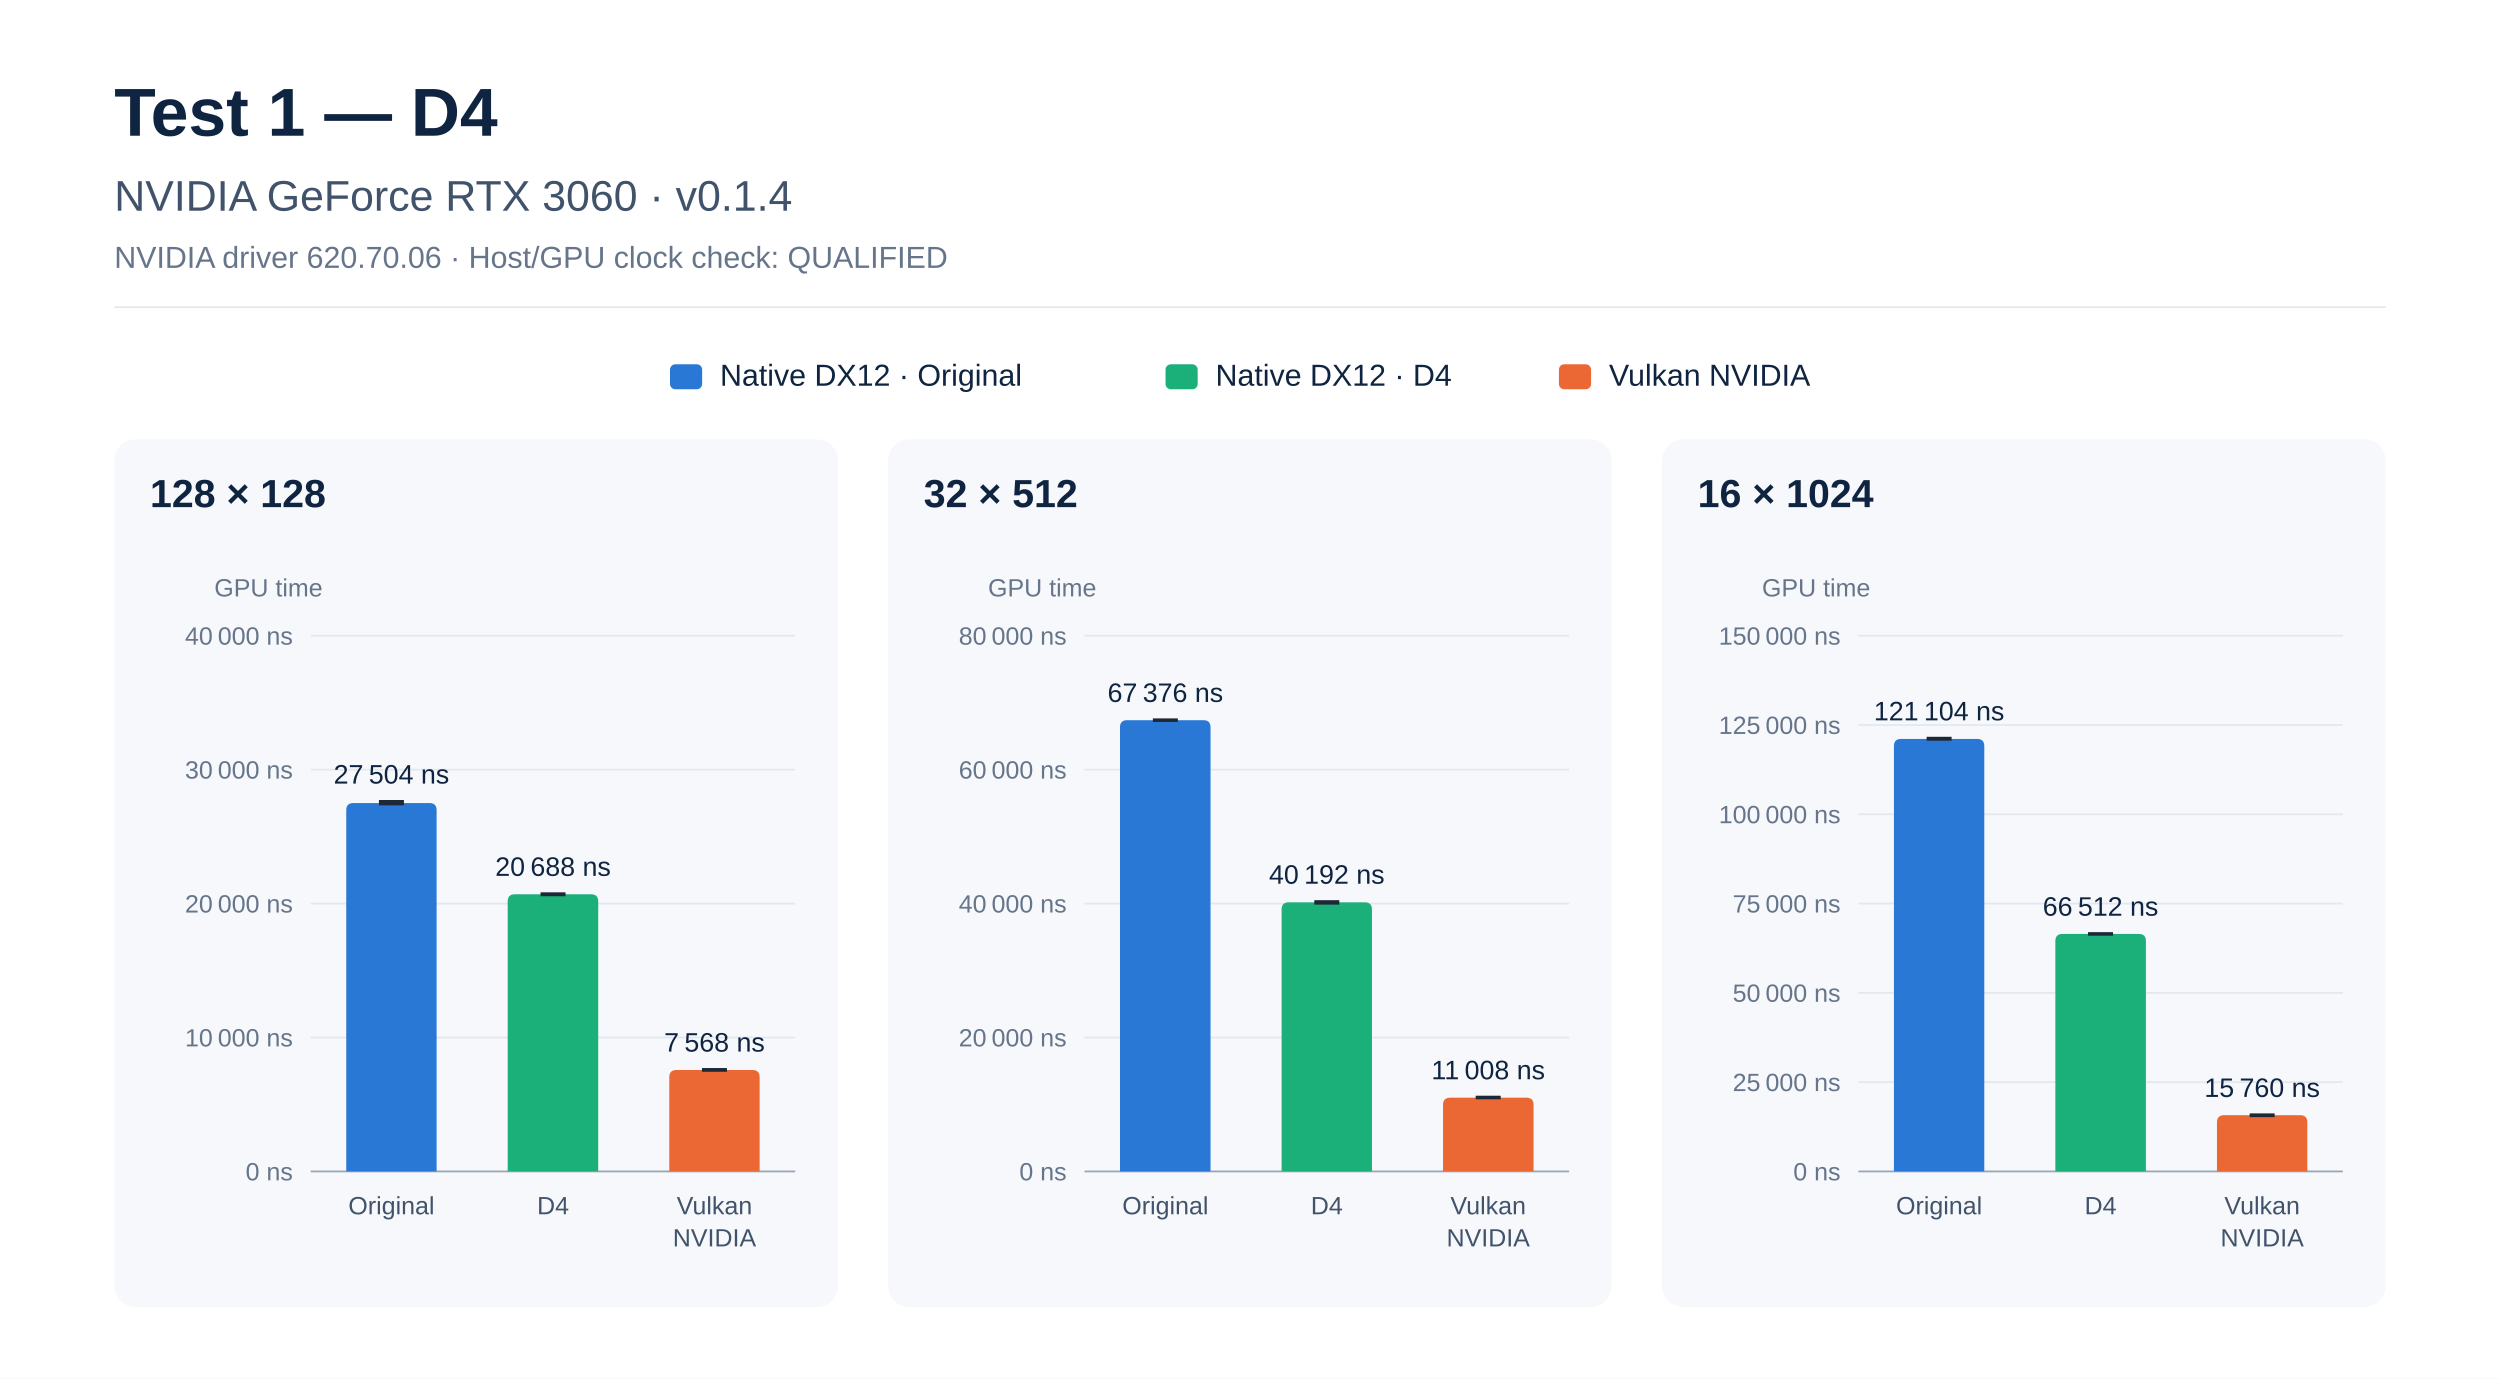
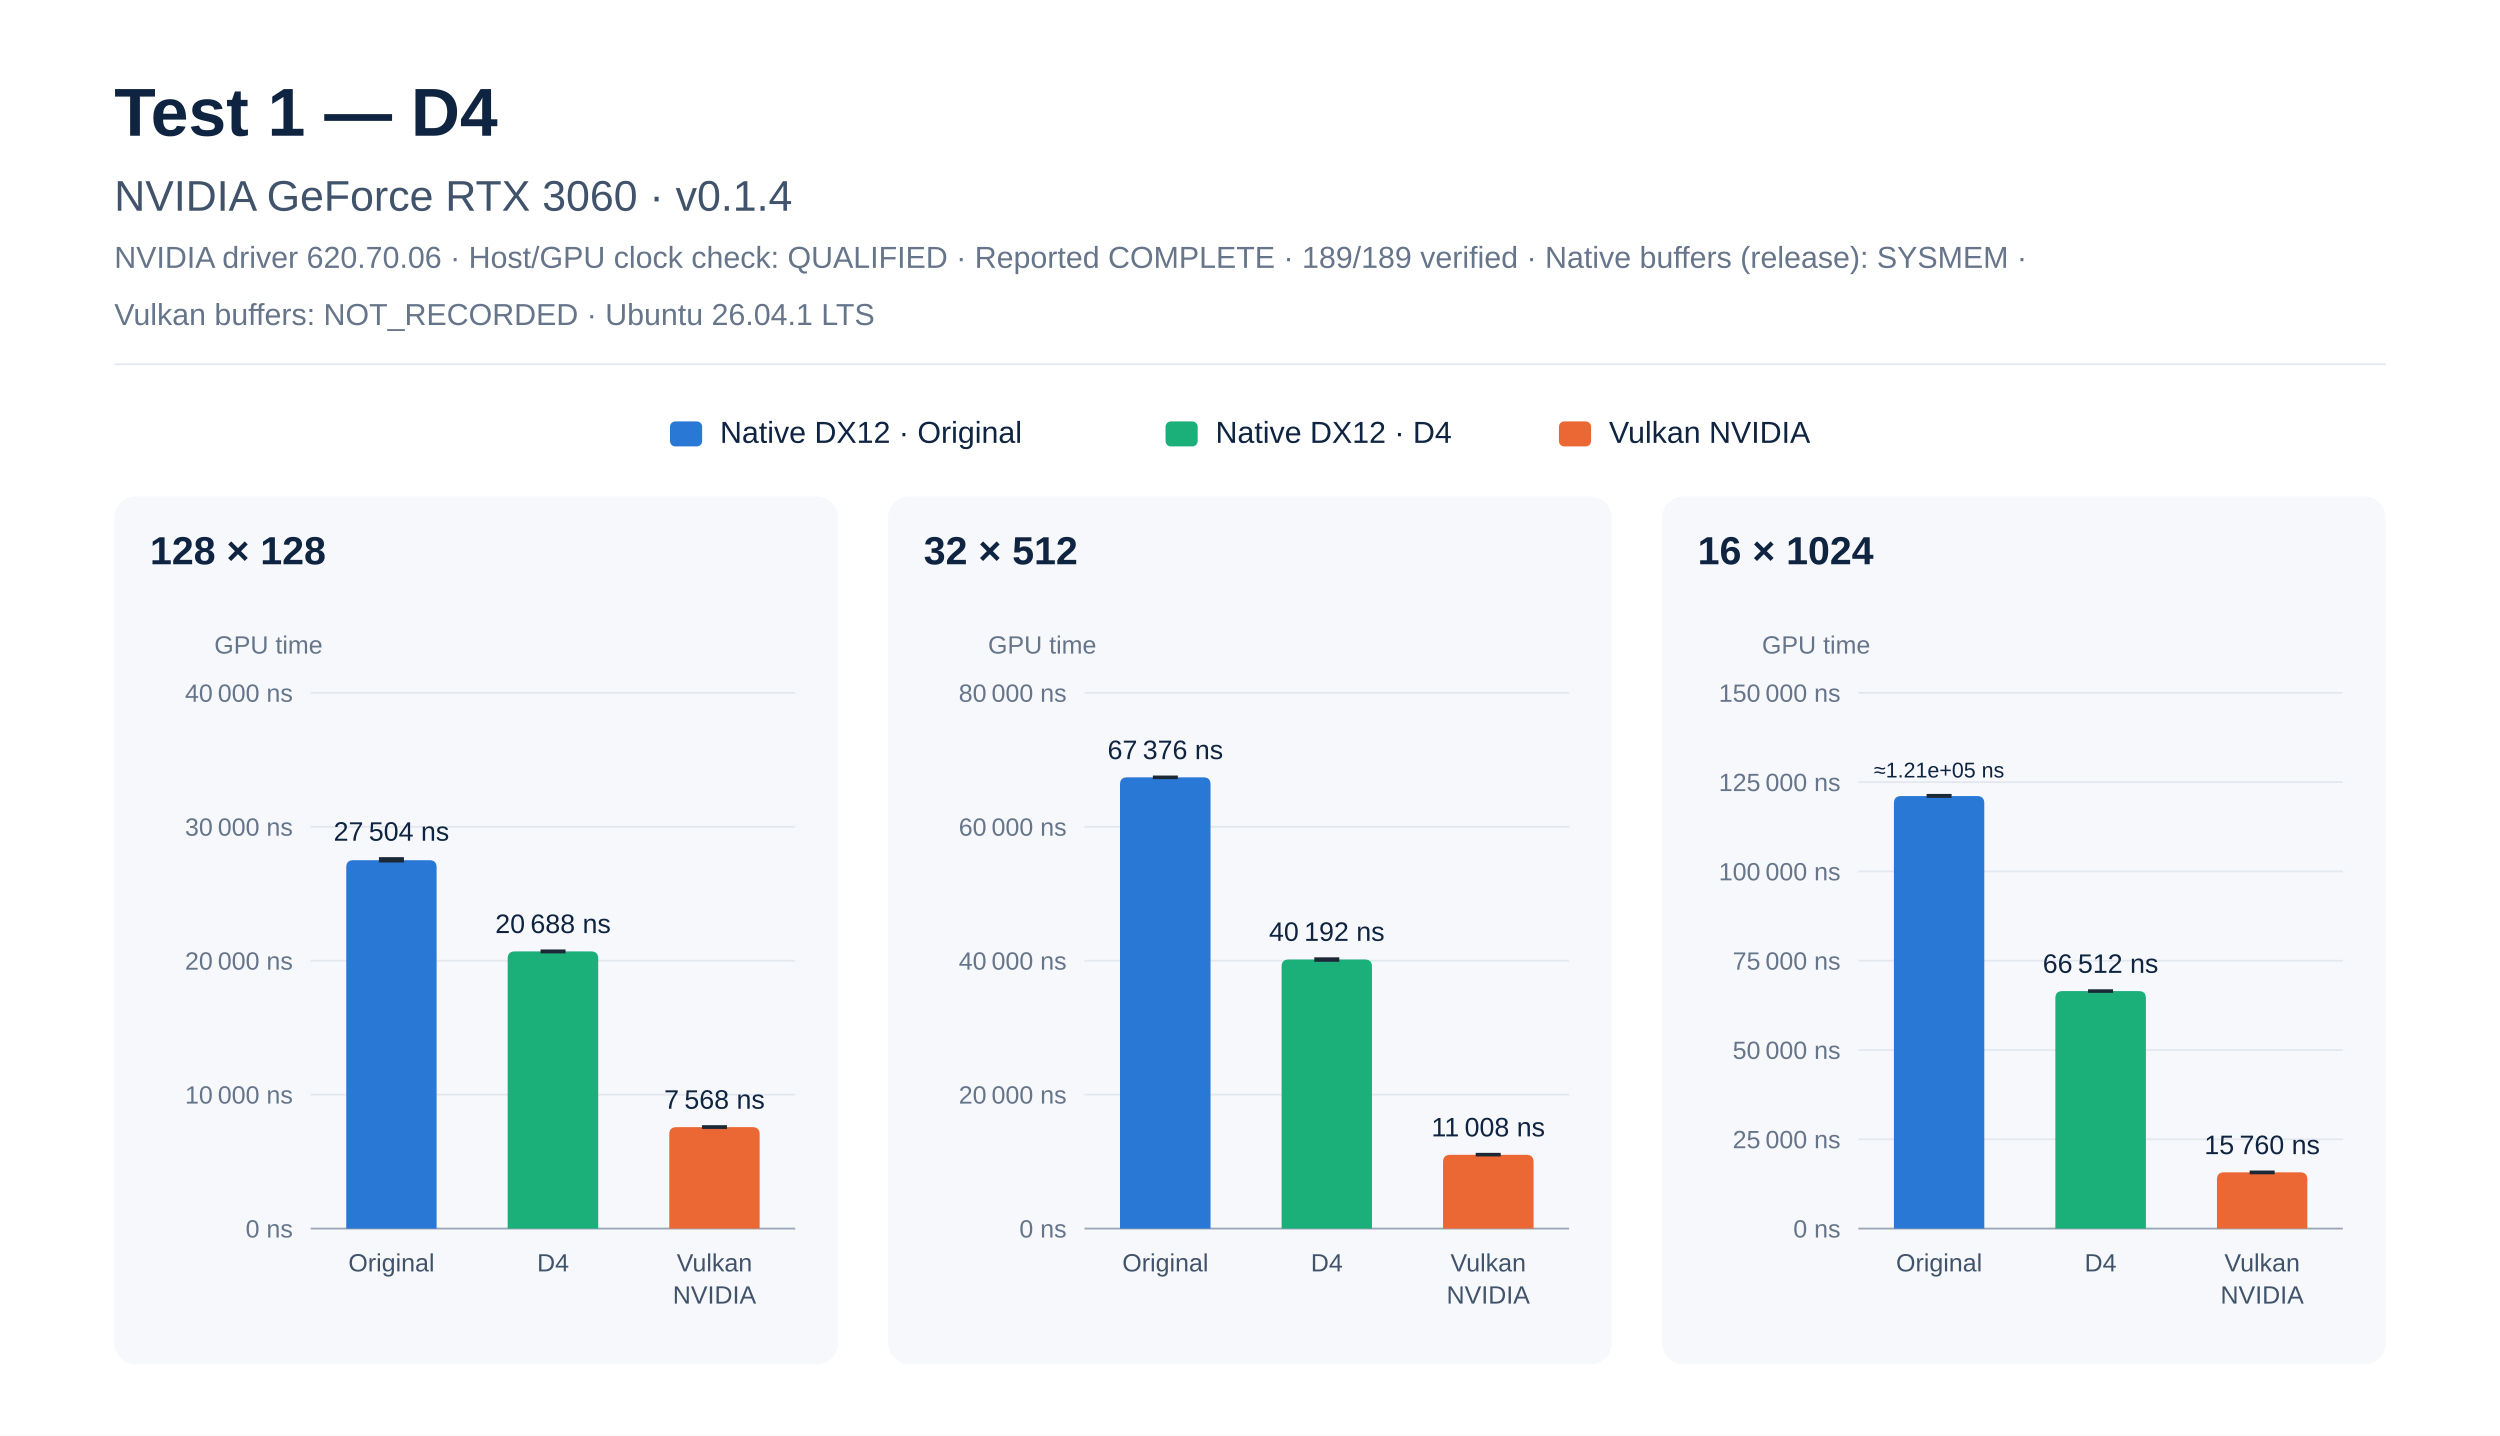
- <svg xmlns="http://www.w3.org/2000/svg" width="1400" height="772" viewBox="0 0 1400 772" role="img" aria-label="Test 1 — D4">
+ <svg xmlns="http://www.w3.org/2000/svg" width="1400" height="804" viewBox="0 0 1400 804" role="img" aria-label="Test 1 — D4">
  <rect width="100%" height="100%" fill="#ffffff" />
  <g font-family="Arial, 'Liberation Sans', Helvetica, 'Helvetica Neue', sans-serif">
    <text x="64.0" y="76.0" font-size="38" fill="#0f2440" font-weight="700" text-anchor="start">Test 1 — D4</text>
    <text x="64.0" y="118.0" font-size="24" fill="#41536b" text-anchor="start">NVIDIA GeForce RTX 3060 · v0.1.4</text>
-     <text x="64.0" y="150.0" font-size="17" fill="#66758a" text-anchor="start">NVIDIA driver 620.70.06 · Host/GPU clock check: QUALIFIED</text>
-     <line x1="64" y1="172.0" x2="1336" y2="172.0" stroke="#e3e8ef" />
-     <rect x="375.2" y="204.0" width="18" height="14" rx="3" fill="#2a78d6" />
-     <text x="403.2" y="216.0" font-size="17" fill="#0f2440" text-anchor="start">Native DX12 · Original</text>
-     <rect x="652.7" y="204.0" width="18" height="14" rx="3" fill="#1baf7a" />
-     <text x="680.7" y="216.0" font-size="17" fill="#0f2440" text-anchor="start">Native DX12 · D4</text>
-     <rect x="873.0" y="204.0" width="18" height="14" rx="3" fill="#eb6834" />
-     <text x="901.0" y="216.0" font-size="17" fill="#0f2440" text-anchor="start">Vulkan NVIDIA</text>
-     <rect x="64.0" y="246.0" width="405.3" height="486.0" rx="12" fill="#f6f8fb" />
-     <text x="84.0" y="284.0" font-size="22" fill="#0f2440" font-weight="700" text-anchor="start">128 × 128</text>
-     <text x="120.0" y="334.0" font-size="14" fill="#66758a" text-anchor="start">GPU time</text>
-     <line x1="174.0" y1="656.0" x2="445.3" y2="656.0" stroke="#9aa6b6" stroke-width="1" />
-     <text x="164.0" y="661.0" font-size="14" fill="#66758a" text-anchor="end">0 ns</text>
-     <line x1="174.0" y1="581.0" x2="445.3" y2="581.0" stroke="#e3e8ef" stroke-width="1" />
-     <text x="164.0" y="586.0" font-size="14" fill="#66758a" text-anchor="end">10 000 ns</text>
-     <line x1="174.0" y1="506.0" x2="445.3" y2="506.0" stroke="#e3e8ef" stroke-width="1" />
-     <text x="164.0" y="511.0" font-size="14" fill="#66758a" text-anchor="end">20 000 ns</text>
-     <line x1="174.0" y1="431.0" x2="445.3" y2="431.0" stroke="#e3e8ef" stroke-width="1" />
-     <text x="164.0" y="436.0" font-size="14" fill="#66758a" text-anchor="end">30 000 ns</text>
-     <line x1="174.0" y1="356.0" x2="445.3" y2="356.0" stroke="#e3e8ef" stroke-width="1" />
-     <text x="164.0" y="361.0" font-size="14" fill="#66758a" text-anchor="end">40 000 ns</text>
+     <text x="64.0" y="150.0" font-size="17" fill="#66758a" text-anchor="start">NVIDIA driver 620.70.06 · Host/GPU clock check: QUALIFIED · Reported COMPLETE · 189/189 verified · Native buffers (release): SYSMEM ·</text>
+     <text x="64.0" y="182.0" font-size="17" fill="#66758a" text-anchor="start">Vulkan buffers: NOT_RECORDED · Ubuntu 26.04.1 LTS</text>
+     <line x1="64" y1="204.0" x2="1336" y2="204.0" stroke="#e3e8ef" />
+     <rect x="375.2" y="236.0" width="18" height="14" rx="3" fill="#2a78d6" />
+     <text x="403.2" y="248.0" font-size="17" fill="#0f2440" text-anchor="start">Native DX12 · Original</text>
+     <rect x="652.7" y="236.0" width="18" height="14" rx="3" fill="#1baf7a" />
+     <text x="680.7" y="248.0" font-size="17" fill="#0f2440" text-anchor="start">Native DX12 · D4</text>
+     <rect x="873.0" y="236.0" width="18" height="14" rx="3" fill="#eb6834" />
+     <text x="901.0" y="248.0" font-size="17" fill="#0f2440" text-anchor="start">Vulkan NVIDIA</text>
+     <rect x="64.0" y="278.0" width="405.3" height="486.0" rx="12" fill="#f6f8fb" />
+     <text x="84.0" y="316.0" font-size="22" fill="#0f2440" font-weight="700" text-anchor="start">128 × 128</text>
+     <text x="120.0" y="366.0" font-size="14" fill="#66758a" text-anchor="start">GPU time</text>
+     <line x1="174.0" y1="688.0" x2="445.3" y2="688.0" stroke="#9aa6b6" stroke-width="1" />
+     <text x="164.0" y="693.0" font-size="14" fill="#66758a" text-anchor="end">0 ns</text>
+     <line x1="174.0" y1="613.0" x2="445.3" y2="613.0" stroke="#e3e8ef" stroke-width="1" />
+     <text x="164.0" y="618.0" font-size="14" fill="#66758a" text-anchor="end">10 000 ns</text>
+     <line x1="174.0" y1="538.0" x2="445.3" y2="538.0" stroke="#e3e8ef" stroke-width="1" />
+     <text x="164.0" y="543.0" font-size="14" fill="#66758a" text-anchor="end">20 000 ns</text>
+     <line x1="174.0" y1="463.0" x2="445.3" y2="463.0" stroke="#e3e8ef" stroke-width="1" />
+     <text x="164.0" y="468.0" font-size="14" fill="#66758a" text-anchor="end">30 000 ns</text>
+     <line x1="174.0" y1="388.0" x2="445.3" y2="388.0" stroke="#e3e8ef" stroke-width="1" />
+     <text x="164.0" y="393.0" font-size="14" fill="#66758a" text-anchor="end">40 000 ns</text>
    <g>
-       <path d="M193.9,656.0 V453.7 Q193.9,449.7 197.9,449.7 H240.5 Q244.5,449.7 244.5,453.7 V656.0 Z" fill="#2a78d6" />
+       <path d="M193.9,688.0 V485.7 Q193.9,481.7 197.9,481.7 H240.5 Q244.5,481.7 244.5,485.7 V688.0 Z" fill="#2a78d6" />
    </g>
-     <path d="M219.2,450.2 V448.8 M212.2,448.8 H226.2 M212.2,450.2 H226.2" stroke="#1c2836" stroke-width="1.6" fill="none" />
-     <text x="219.2" y="438.8" font-size="15" fill="#0f2440" text-anchor="middle">27 504 ns</text>
-     <text x="219.2" y="680.0" font-size="14" fill="#41536b" text-anchor="middle">Original</text>
+     <path d="M219.2,482.2 V480.8 M212.2,480.8 H226.2 M212.2,482.2 H226.2" stroke="#1c2836" stroke-width="1.6" fill="none" />
+     <text x="219.2" y="470.8" font-size="15" fill="#0f2440" text-anchor="middle">27 504 ns</text>
+     <text x="219.2" y="712.0" font-size="14" fill="#41536b" text-anchor="middle">Original</text>
    <g>
-       <path d="M284.3,656.0 V504.8 Q284.3,500.8 288.3,500.8 H331.0 Q335.0,500.8 335.0,504.8 V656.0 Z" fill="#1baf7a" />
+       <path d="M284.3,688.0 V536.8 Q284.3,532.8 288.3,532.8 H331.0 Q335.0,532.8 335.0,536.8 V688.0 Z" fill="#1baf7a" />
    </g>
-     <path d="M309.7,501.1 V500.5 M302.7,500.5 H316.7 M302.7,501.1 H316.7" stroke="#1c2836" stroke-width="1.6" fill="none" />
-     <text x="309.7" y="490.5" font-size="15" fill="#0f2440" text-anchor="middle">20 688 ns</text>
-     <text x="309.7" y="680.0" font-size="14" fill="#41536b" text-anchor="middle">D4</text>
+     <path d="M309.7,533.1 V532.5 M302.7,532.5 H316.7 M302.7,533.1 H316.7" stroke="#1c2836" stroke-width="1.6" fill="none" />
+     <text x="309.7" y="522.5" font-size="15" fill="#0f2440" text-anchor="middle">20 688 ns</text>
+     <text x="309.7" y="712.0" font-size="14" fill="#41536b" text-anchor="middle">D4</text>
    <g>
-       <path d="M374.8,656.0 V603.2 Q374.8,599.2 378.8,599.2 H421.4 Q425.4,599.2 425.4,603.2 V656.0 Z" fill="#eb6834" />
+       <path d="M374.8,688.0 V635.2 Q374.8,631.2 378.8,631.2 H421.4 Q425.4,631.2 425.4,635.2 V688.0 Z" fill="#eb6834" />
    </g>
-     <path d="M400.1,599.4 V598.9 M393.1,598.9 H407.1 M393.1,599.4 H407.1" stroke="#1c2836" stroke-width="1.6" fill="none" />
-     <text x="400.1" y="588.9" font-size="15" fill="#0f2440" text-anchor="middle">7 568 ns</text>
-     <text x="400.1" y="680.0" font-size="14" fill="#41536b" text-anchor="middle">Vulkan</text>
-     <text x="400.1" y="698.0" font-size="14" fill="#41536b" text-anchor="middle">NVIDIA</text>
-     <rect x="497.3" y="246.0" width="405.3" height="486.0" rx="12" fill="#f6f8fb" />
-     <text x="517.3" y="284.0" font-size="22" fill="#0f2440" font-weight="700" text-anchor="start">32 × 512</text>
-     <text x="553.3" y="334.0" font-size="14" fill="#66758a" text-anchor="start">GPU time</text>
-     <line x1="607.3" y1="656.0" x2="878.7" y2="656.0" stroke="#9aa6b6" stroke-width="1" />
-     <text x="597.3" y="661.0" font-size="14" fill="#66758a" text-anchor="end">0 ns</text>
-     <line x1="607.3" y1="581.0" x2="878.7" y2="581.0" stroke="#e3e8ef" stroke-width="1" />
-     <text x="597.3" y="586.0" font-size="14" fill="#66758a" text-anchor="end">20 000 ns</text>
-     <line x1="607.3" y1="506.0" x2="878.7" y2="506.0" stroke="#e3e8ef" stroke-width="1" />
-     <text x="597.3" y="511.0" font-size="14" fill="#66758a" text-anchor="end">40 000 ns</text>
-     <line x1="607.3" y1="431.0" x2="878.7" y2="431.0" stroke="#e3e8ef" stroke-width="1" />
-     <text x="597.3" y="436.0" font-size="14" fill="#66758a" text-anchor="end">60 000 ns</text>
-     <line x1="607.3" y1="356.0" x2="878.7" y2="356.0" stroke="#e3e8ef" stroke-width="1" />
-     <text x="597.3" y="361.0" font-size="14" fill="#66758a" text-anchor="end">80 000 ns</text>
+     <path d="M400.1,631.4 V630.9 M393.1,630.9 H407.1 M393.1,631.4 H407.1" stroke="#1c2836" stroke-width="1.6" fill="none" />
+     <text x="400.1" y="620.9" font-size="15" fill="#0f2440" text-anchor="middle">7 568 ns</text>
+     <text x="400.1" y="712.0" font-size="14" fill="#41536b" text-anchor="middle">Vulkan</text>
+     <text x="400.1" y="730.0" font-size="14" fill="#41536b" text-anchor="middle">NVIDIA</text>
+     <rect x="497.3" y="278.0" width="405.3" height="486.0" rx="12" fill="#f6f8fb" />
+     <text x="517.3" y="316.0" font-size="22" fill="#0f2440" font-weight="700" text-anchor="start">32 × 512</text>
+     <text x="553.3" y="366.0" font-size="14" fill="#66758a" text-anchor="start">GPU time</text>
+     <line x1="607.3" y1="688.0" x2="878.7" y2="688.0" stroke="#9aa6b6" stroke-width="1" />
+     <text x="597.3" y="693.0" font-size="14" fill="#66758a" text-anchor="end">0 ns</text>
+     <line x1="607.3" y1="613.0" x2="878.7" y2="613.0" stroke="#e3e8ef" stroke-width="1" />
+     <text x="597.3" y="618.0" font-size="14" fill="#66758a" text-anchor="end">20 000 ns</text>
+     <line x1="607.3" y1="538.0" x2="878.7" y2="538.0" stroke="#e3e8ef" stroke-width="1" />
+     <text x="597.3" y="543.0" font-size="14" fill="#66758a" text-anchor="end">40 000 ns</text>
+     <line x1="607.3" y1="463.0" x2="878.7" y2="463.0" stroke="#e3e8ef" stroke-width="1" />
+     <text x="597.3" y="468.0" font-size="14" fill="#66758a" text-anchor="end">60 000 ns</text>
+     <line x1="607.3" y1="388.0" x2="878.7" y2="388.0" stroke="#e3e8ef" stroke-width="1" />
+     <text x="597.3" y="393.0" font-size="14" fill="#66758a" text-anchor="end">80 000 ns</text>
    <g>
-       <path d="M627.2,656.0 V407.3 Q627.2,403.3 631.2,403.3 H673.9 Q677.9,403.3 677.9,407.3 V656.0 Z" fill="#2a78d6" />
+       <path d="M627.2,688.0 V439.3 Q627.2,435.3 631.2,435.3 H673.9 Q677.9,435.3 677.9,439.3 V688.0 Z" fill="#2a78d6" />
    </g>
-     <path d="M652.6,403.5 V403.1 M645.6,403.1 H659.6 M645.6,403.5 H659.6" stroke="#1c2836" stroke-width="1.6" fill="none" />
-     <text x="652.6" y="393.1" font-size="15" fill="#0f2440" text-anchor="middle">67 376 ns</text>
-     <text x="652.6" y="680.0" font-size="14" fill="#41536b" text-anchor="middle">Original</text>
+     <path d="M652.6,435.5 V435.1 M645.6,435.1 H659.6 M645.6,435.5 H659.6" stroke="#1c2836" stroke-width="1.6" fill="none" />
+     <text x="652.6" y="425.1" font-size="15" fill="#0f2440" text-anchor="middle">67 376 ns</text>
+     <text x="652.6" y="712.0" font-size="14" fill="#41536b" text-anchor="middle">Original</text>
    <g>
-       <path d="M717.7,656.0 V509.3 Q717.7,505.3 721.7,505.3 H764.3 Q768.3,505.3 768.3,509.3 V656.0 Z" fill="#1baf7a" />
+       <path d="M717.7,688.0 V541.3 Q717.7,537.3 721.7,537.3 H764.3 Q768.3,537.3 768.3,541.3 V688.0 Z" fill="#1baf7a" />
    </g>
-     <path d="M743.0,505.8 V504.9 M736.0,504.9 H750.0 M736.0,505.8 H750.0" stroke="#1c2836" stroke-width="1.6" fill="none" />
-     <text x="743.0" y="494.9" font-size="15" fill="#0f2440" text-anchor="middle">40 192 ns</text>
-     <text x="743.0" y="680.0" font-size="14" fill="#41536b" text-anchor="middle">D4</text>
+     <path d="M743.0,537.8 V536.9 M736.0,536.9 H750.0 M736.0,537.8 H750.0" stroke="#1c2836" stroke-width="1.6" fill="none" />
+     <text x="743.0" y="526.9" font-size="15" fill="#0f2440" text-anchor="middle">40 192 ns</text>
+     <text x="743.0" y="712.0" font-size="14" fill="#41536b" text-anchor="middle">D4</text>
    <g>
-       <path d="M808.1,656.0 V618.7 Q808.1,614.7 812.1,614.7 H854.8 Q858.8,614.7 858.8,618.7 V656.0 Z" fill="#eb6834" />
+       <path d="M808.1,688.0 V650.7 Q808.1,646.7 812.1,646.7 H854.8 Q858.8,646.7 858.8,650.7 V688.0 Z" fill="#eb6834" />
    </g>
-     <path d="M833.4,614.8 V614.4 M826.4,614.4 H840.4 M826.4,614.8 H840.4" stroke="#1c2836" stroke-width="1.6" fill="none" />
-     <text x="833.4" y="604.4" font-size="15" fill="#0f2440" text-anchor="middle">11 008 ns</text>
-     <text x="833.4" y="680.0" font-size="14" fill="#41536b" text-anchor="middle">Vulkan</text>
-     <text x="833.4" y="698.0" font-size="14" fill="#41536b" text-anchor="middle">NVIDIA</text>
-     <rect x="930.7" y="246.0" width="405.3" height="486.0" rx="12" fill="#f6f8fb" />
-     <text x="950.7" y="284.0" font-size="22" fill="#0f2440" font-weight="700" text-anchor="start">16 × 1024</text>
-     <text x="986.7" y="334.0" font-size="14" fill="#66758a" text-anchor="start">GPU time</text>
-     <line x1="1040.7" y1="656.0" x2="1312.0" y2="656.0" stroke="#9aa6b6" stroke-width="1" />
-     <text x="1030.7" y="661.0" font-size="14" fill="#66758a" text-anchor="end">0 ns</text>
-     <line x1="1040.7" y1="606.0" x2="1312.0" y2="606.0" stroke="#e3e8ef" stroke-width="1" />
-     <text x="1030.7" y="611.0" font-size="14" fill="#66758a" text-anchor="end">25 000 ns</text>
-     <line x1="1040.7" y1="556.0" x2="1312.0" y2="556.0" stroke="#e3e8ef" stroke-width="1" />
-     <text x="1030.7" y="561.0" font-size="14" fill="#66758a" text-anchor="end">50 000 ns</text>
-     <line x1="1040.7" y1="506.0" x2="1312.0" y2="506.0" stroke="#e3e8ef" stroke-width="1" />
-     <text x="1030.7" y="511.0" font-size="14" fill="#66758a" text-anchor="end">75 000 ns</text>
-     <line x1="1040.7" y1="456.0" x2="1312.0" y2="456.0" stroke="#e3e8ef" stroke-width="1" />
-     <text x="1030.7" y="461.0" font-size="14" fill="#66758a" text-anchor="end">100 000 ns</text>
-     <line x1="1040.7" y1="406.0" x2="1312.0" y2="406.0" stroke="#e3e8ef" stroke-width="1" />
-     <text x="1030.7" y="411.0" font-size="14" fill="#66758a" text-anchor="end">125 000 ns</text>
-     <line x1="1040.7" y1="356.0" x2="1312.0" y2="356.0" stroke="#e3e8ef" stroke-width="1" />
-     <text x="1030.7" y="361.0" font-size="14" fill="#66758a" text-anchor="end">150 000 ns</text>
+     <path d="M833.4,646.8 V646.4 M826.4,646.4 H840.4 M826.4,646.8 H840.4" stroke="#1c2836" stroke-width="1.6" fill="none" />
+     <text x="833.4" y="636.4" font-size="15" fill="#0f2440" text-anchor="middle">11 008 ns</text>
+     <text x="833.4" y="712.0" font-size="14" fill="#41536b" text-anchor="middle">Vulkan</text>
+     <text x="833.4" y="730.0" font-size="14" fill="#41536b" text-anchor="middle">NVIDIA</text>
+     <rect x="930.7" y="278.0" width="405.3" height="486.0" rx="12" fill="#f6f8fb" />
+     <text x="950.7" y="316.0" font-size="22" fill="#0f2440" font-weight="700" text-anchor="start">16 × 1024</text>
+     <text x="986.7" y="366.0" font-size="14" fill="#66758a" text-anchor="start">GPU time</text>
+     <line x1="1040.7" y1="688.0" x2="1312.0" y2="688.0" stroke="#9aa6b6" stroke-width="1" />
+     <text x="1030.7" y="693.0" font-size="14" fill="#66758a" text-anchor="end">0 ns</text>
+     <line x1="1040.7" y1="638.0" x2="1312.0" y2="638.0" stroke="#e3e8ef" stroke-width="1" />
+     <text x="1030.7" y="643.0" font-size="14" fill="#66758a" text-anchor="end">25 000 ns</text>
+     <line x1="1040.7" y1="588.0" x2="1312.0" y2="588.0" stroke="#e3e8ef" stroke-width="1" />
+     <text x="1030.7" y="593.0" font-size="14" fill="#66758a" text-anchor="end">50 000 ns</text>
+     <line x1="1040.7" y1="538.0" x2="1312.0" y2="538.0" stroke="#e3e8ef" stroke-width="1" />
+     <text x="1030.7" y="543.0" font-size="14" fill="#66758a" text-anchor="end">75 000 ns</text>
+     <line x1="1040.7" y1="488.0" x2="1312.0" y2="488.0" stroke="#e3e8ef" stroke-width="1" />
+     <text x="1030.7" y="493.0" font-size="14" fill="#66758a" text-anchor="end">100 000 ns</text>
+     <line x1="1040.7" y1="438.0" x2="1312.0" y2="438.0" stroke="#e3e8ef" stroke-width="1" />
+     <text x="1030.7" y="443.0" font-size="14" fill="#66758a" text-anchor="end">125 000 ns</text>
+     <line x1="1040.7" y1="388.0" x2="1312.0" y2="388.0" stroke="#e3e8ef" stroke-width="1" />
+     <text x="1030.7" y="393.0" font-size="14" fill="#66758a" text-anchor="end">150 000 ns</text>
    <g>
-       <path d="M1060.6,656.0 V417.8 Q1060.6,413.8 1064.6,413.8 H1107.2 Q1111.2,413.8 1111.2,417.8 V656.0 Z" fill="#2a78d6" />
+       <path d="M1060.6,688.0 V449.8 Q1060.6,445.8 1064.6,445.8 H1107.2 Q1111.2,445.8 1111.2,449.8 V688.0 Z" fill="#2a78d6" />
    </g>
-     <path d="M1085.9,414.0 V413.4 M1078.9,413.4 H1092.9 M1078.9,414.0 H1092.9" stroke="#1c2836" stroke-width="1.6" fill="none" />
-     <text x="1085.9" y="403.4" font-size="15" fill="#0f2440" text-anchor="middle">121 104 ns</text>
-     <text x="1085.9" y="680.0" font-size="14" fill="#41536b" text-anchor="middle">Original</text>
+     <path d="M1085.9,446.0 V445.4 M1078.9,445.4 H1092.9 M1078.9,446.0 H1092.9" stroke="#1c2836" stroke-width="1.6" fill="none" />
+     <text x="1085.9" y="435.4" font-size="12" fill="#0f2440" text-anchor="middle">≈1.21e+05 ns</text>
+     <text x="1085.9" y="712.0" font-size="14" fill="#41536b" text-anchor="middle">Original</text>
    <g>
-       <path d="M1151.0,656.0 V527.0 Q1151.0,523.0 1155.0,523.0 H1197.7 Q1201.7,523.0 1201.7,527.0 V656.0 Z" fill="#1baf7a" />
+       <path d="M1151.0,688.0 V559.0 Q1151.0,555.0 1155.0,555.0 H1197.7 Q1201.7,555.0 1201.7,559.0 V688.0 Z" fill="#1baf7a" />
    </g>
-     <path d="M1176.3,523.2 V522.8 M1169.3,522.8 H1183.3 M1169.3,523.2 H1183.3" stroke="#1c2836" stroke-width="1.6" fill="none" />
-     <text x="1176.3" y="512.8" font-size="15" fill="#0f2440" text-anchor="middle">66 512 ns</text>
-     <text x="1176.3" y="680.0" font-size="14" fill="#41536b" text-anchor="middle">D4</text>
+     <path d="M1176.3,555.2 V554.8 M1169.3,554.8 H1183.3 M1169.3,555.2 H1183.3" stroke="#1c2836" stroke-width="1.6" fill="none" />
+     <text x="1176.3" y="544.8" font-size="15" fill="#0f2440" text-anchor="middle">66 512 ns</text>
+     <text x="1176.3" y="712.0" font-size="14" fill="#41536b" text-anchor="middle">D4</text>
    <g>
-       <path d="M1241.5,656.0 V628.5 Q1241.5,624.5 1245.5,624.5 H1288.1 Q1292.1,624.5 1292.1,628.5 V656.0 Z" fill="#eb6834" />
+       <path d="M1241.5,688.0 V660.5 Q1241.5,656.5 1245.5,656.5 H1288.1 Q1292.1,656.5 1292.1,660.5 V688.0 Z" fill="#eb6834" />
    </g>
-     <path d="M1266.8,624.8 V624.3 M1259.8,624.3 H1273.8 M1259.8,624.8 H1273.8" stroke="#1c2836" stroke-width="1.6" fill="none" />
-     <text x="1266.8" y="614.3" font-size="15" fill="#0f2440" text-anchor="middle">15 760 ns</text>
-     <text x="1266.8" y="680.0" font-size="14" fill="#41536b" text-anchor="middle">Vulkan</text>
-     <text x="1266.8" y="698.0" font-size="14" fill="#41536b" text-anchor="middle">NVIDIA</text>
+     <path d="M1266.8,656.8 V656.3 M1259.8,656.3 H1273.8 M1259.8,656.8 H1273.8" stroke="#1c2836" stroke-width="1.6" fill="none" />
+     <text x="1266.8" y="646.3" font-size="15" fill="#0f2440" text-anchor="middle">15 760 ns</text>
+     <text x="1266.8" y="712.0" font-size="14" fill="#41536b" text-anchor="middle">Vulkan</text>
+     <text x="1266.8" y="730.0" font-size="14" fill="#41536b" text-anchor="middle">NVIDIA</text>
  </g>
</svg>
